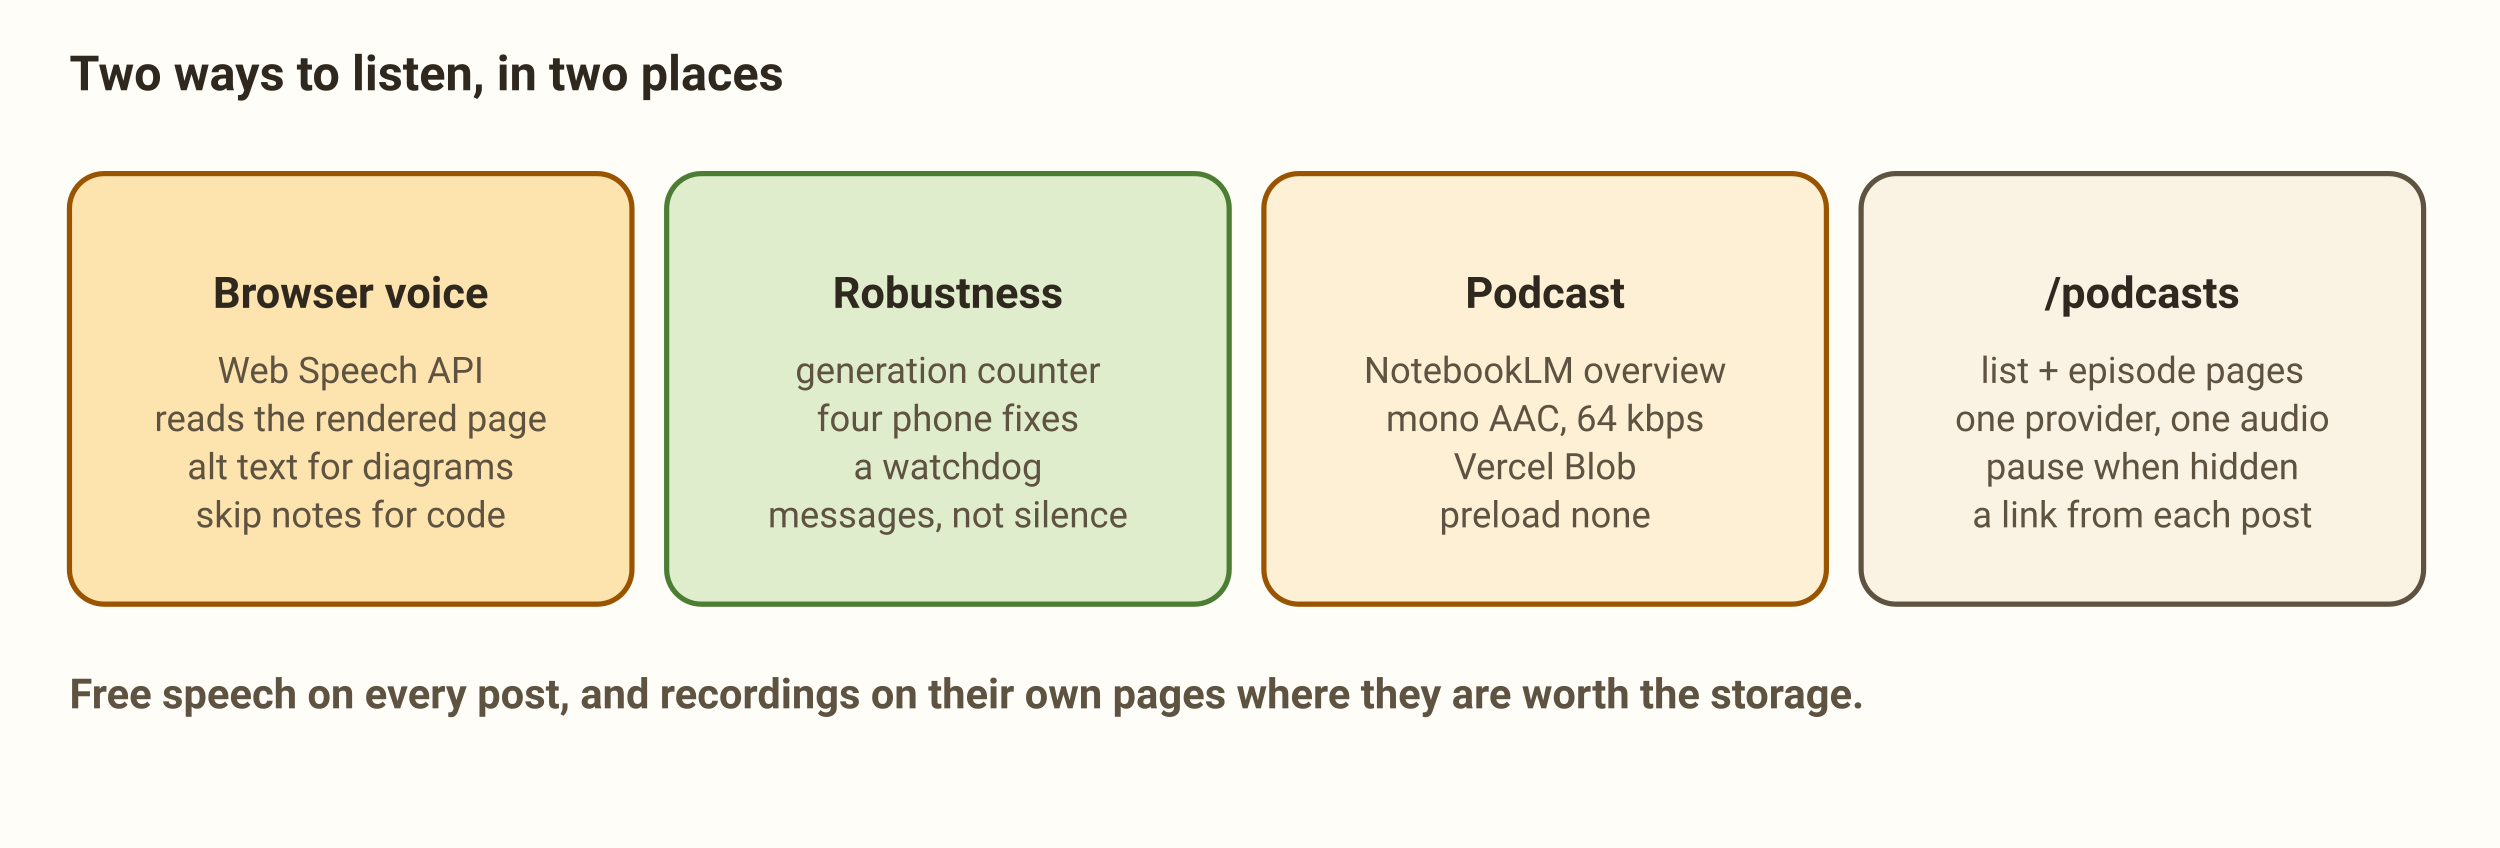
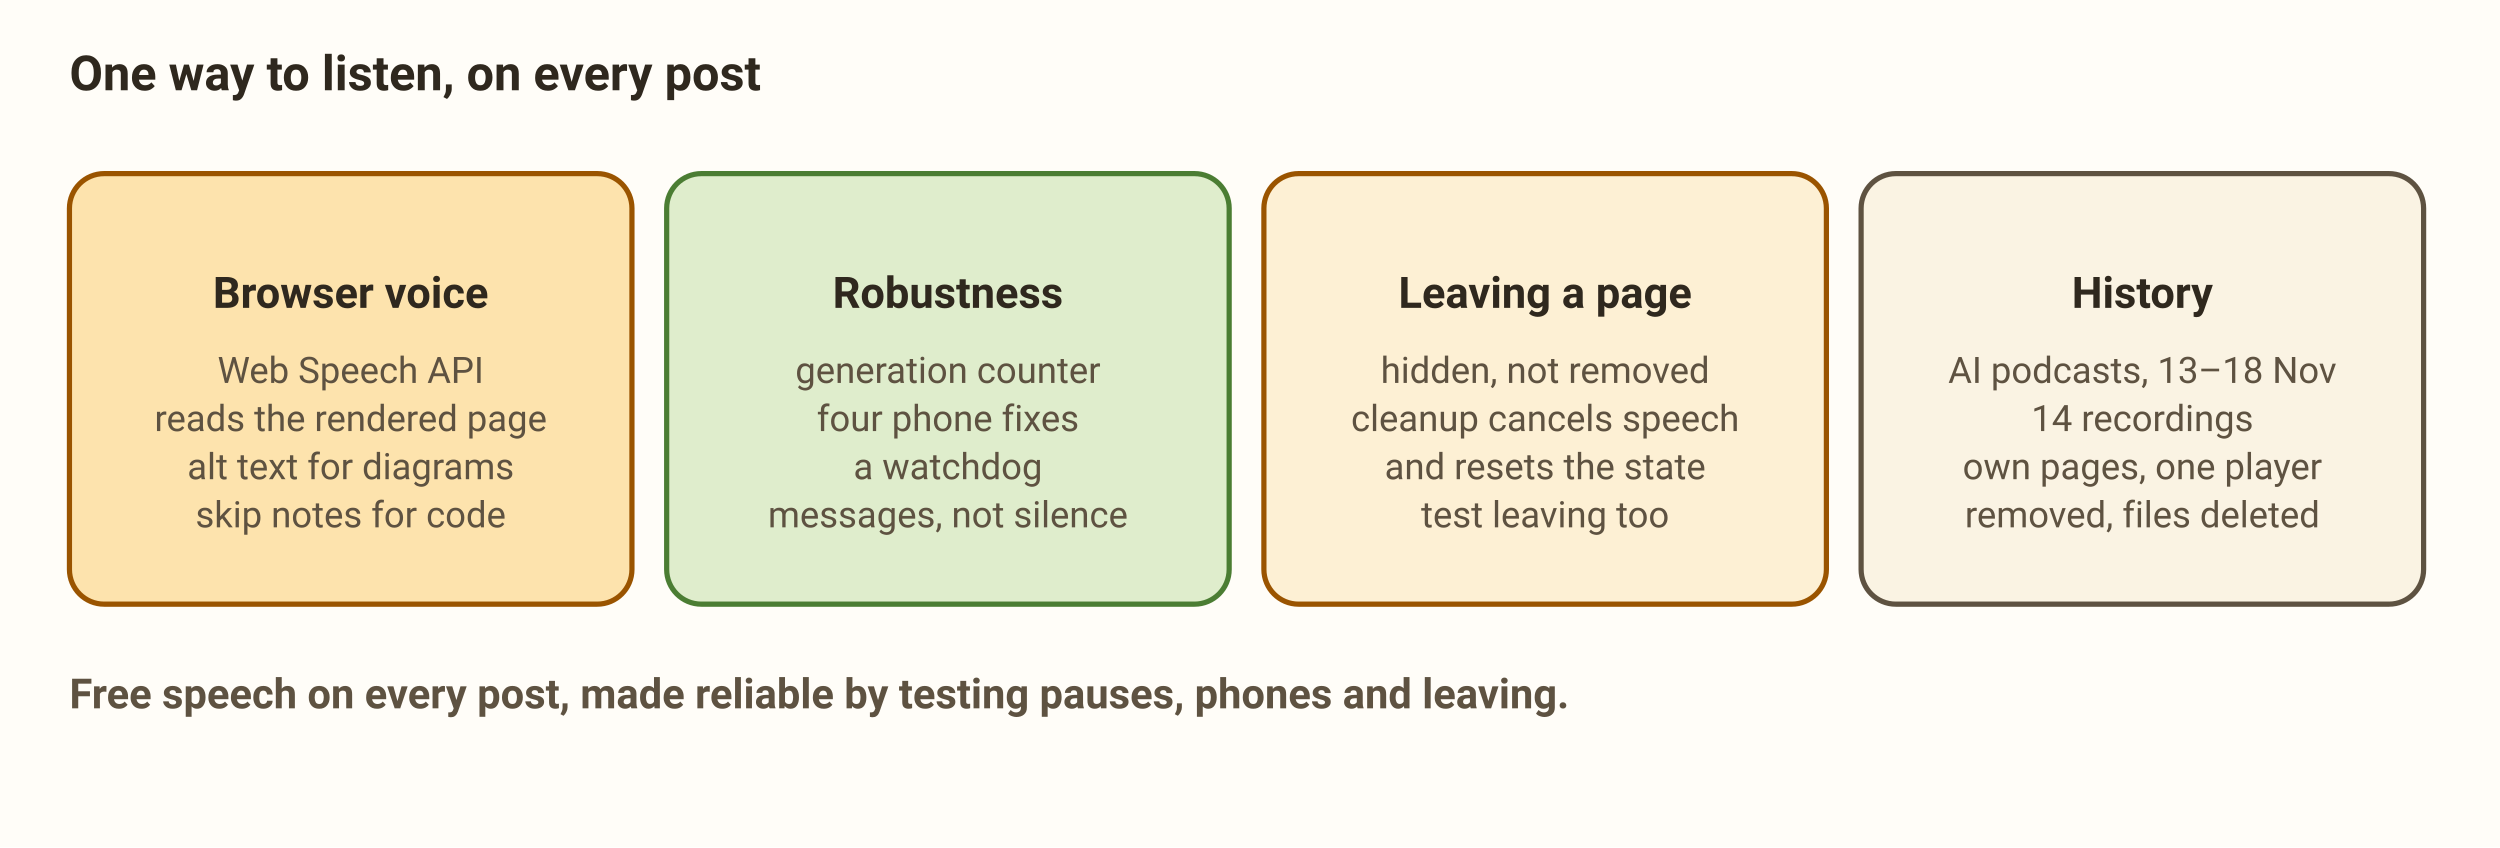
<svg xmlns="http://www.w3.org/2000/svg" viewBox="0 0 720 244" width="720" height="244" font-family="system-ui, -apple-system, 'Segoe UI', Roboto, Helvetica, Arial, sans-serif" role="img">
  <defs />
  <rect width="720" height="244" fill="#fffdf8" />
-   <text x="20" y="26" font-size="14" font-weight="700" fill="#2f281e" text-anchor="start">Two ways to listen, in two places</text>
+   <text x="20" y="26" font-size="14" font-weight="700" fill="#2f281e" text-anchor="start">One way to listen, on every post</text>
  <rect x="20" y="50" width="162" height="124" rx="10" fill="#fde3ad" stroke="#9a5400" stroke-width="1.5" />
  <text x="101" y="88.66" font-size="12.5" font-weight="700" fill="#2f281e" text-anchor="middle">Browser voice</text>
  <text x="101" y="110.29" font-size="10.5" font-weight="400" fill="#5e5241" text-anchor="middle">Web Speech API</text>
  <text x="101" y="124.15" font-size="10.5" font-weight="400" fill="#5e5241" text-anchor="middle">reads the rendered page</text>
  <text x="101" y="138.01" font-size="10.5" font-weight="400" fill="#5e5241" text-anchor="middle">alt text for diagrams</text>
  <text x="101" y="151.87" font-size="10.5" font-weight="400" fill="#5e5241" text-anchor="middle">skip notes for code</text>
  <rect x="192" y="50" width="162" height="124" rx="10" fill="#dfedcc" stroke="#4b7d33" stroke-width="1.5" />
  <text x="273" y="88.66" font-size="12.5" font-weight="700" fill="#2f281e" text-anchor="middle">Robustness</text>
  <text x="273" y="110.29" font-size="10.5" font-weight="400" fill="#5e5241" text-anchor="middle">generation counter</text>
  <text x="273" y="124.15" font-size="10.5" font-weight="400" fill="#5e5241" text-anchor="middle">four phone fixes</text>
  <text x="273" y="138.01" font-size="10.5" font-weight="400" fill="#5e5241" text-anchor="middle">a watchdog</text>
  <text x="273" y="151.87" font-size="10.5" font-weight="400" fill="#5e5241" text-anchor="middle">messages, not silence</text>
  <rect x="364" y="50" width="162" height="124" rx="10" fill="#fdf0d4" stroke="#9a5400" stroke-width="1.5" />
-   <text x="445" y="88.66" font-size="12.5" font-weight="700" fill="#2f281e" text-anchor="middle">Podcast</text>
-   <text x="445" y="110.29" font-size="10.5" font-weight="400" fill="#5e5241" text-anchor="middle">NotebookLM overview</text>
-   <text x="445" y="124.15" font-size="10.5" font-weight="400" fill="#5e5241" text-anchor="middle">mono AAC, 64 kbps</text>
-   <text x="445" y="138.01" font-size="10.5" font-weight="400" fill="#5e5241" text-anchor="middle">Vercel Blob</text>
-   <text x="445" y="151.87" font-size="10.5" font-weight="400" fill="#5e5241" text-anchor="middle">preload none</text>
+   <text x="445" y="88.66" font-size="12.5" font-weight="700" fill="#2f281e" text-anchor="middle">Leaving a page</text>
+   <text x="445" y="110.29" font-size="10.5" font-weight="400" fill="#5e5241" text-anchor="middle">hidden, not removed</text>
+   <text x="445" y="124.15" font-size="10.5" font-weight="400" fill="#5e5241" text-anchor="middle">cleanup cancels speech</text>
+   <text x="445" y="138.01" font-size="10.5" font-weight="400" fill="#5e5241" text-anchor="middle">and resets the state</text>
+   <text x="445" y="151.87" font-size="10.5" font-weight="400" fill="#5e5241" text-anchor="middle">test leaving too</text>
  <rect x="536" y="50" width="162" height="124" rx="10" fill="#faf3e3" stroke="#5e5241" stroke-width="1.5" />
-   <text x="617" y="88.66" font-size="12.5" font-weight="700" fill="#2f281e" text-anchor="middle">/podcasts</text>
-   <text x="617" y="110.29" font-size="10.5" font-weight="400" fill="#5e5241" text-anchor="middle">list + episode pages</text>
-   <text x="617" y="124.15" font-size="10.5" font-weight="400" fill="#5e5241" text-anchor="middle">one provider, one audio</text>
-   <text x="617" y="138.01" font-size="10.5" font-weight="400" fill="#5e5241" text-anchor="middle">pause when hidden</text>
-   <text x="617" y="151.87" font-size="10.5" font-weight="400" fill="#5e5241" text-anchor="middle">a link from each post</text>
-   <text x="20" y="204" font-size="12" font-weight="700" fill="#5e5241" text-anchor="start">Free speech on every post, and recordings on their own pages where they are worth the storage.</text>
+   <text x="617" y="88.66" font-size="12.5" font-weight="700" fill="#2f281e" text-anchor="middle">History</text>
+   <text x="617" y="110.29" font-size="10.5" font-weight="400" fill="#5e5241" text-anchor="middle">AI podcasts, 13–18 Nov</text>
+   <text x="617" y="124.15" font-size="10.5" font-weight="400" fill="#5e5241" text-anchor="middle">14 recordings</text>
+   <text x="617" y="138.01" font-size="10.5" font-weight="400" fill="#5e5241" text-anchor="middle">own pages, one player</text>
+   <text x="617" y="151.87" font-size="10.5" font-weight="400" fill="#5e5241" text-anchor="middle">removed, files deleted</text>
+   <text x="20" y="204" font-size="12" font-weight="700" fill="#5e5241" text-anchor="start">Free speech on every post, made reliable by testing pauses, phones and leaving.</text>
</svg>
